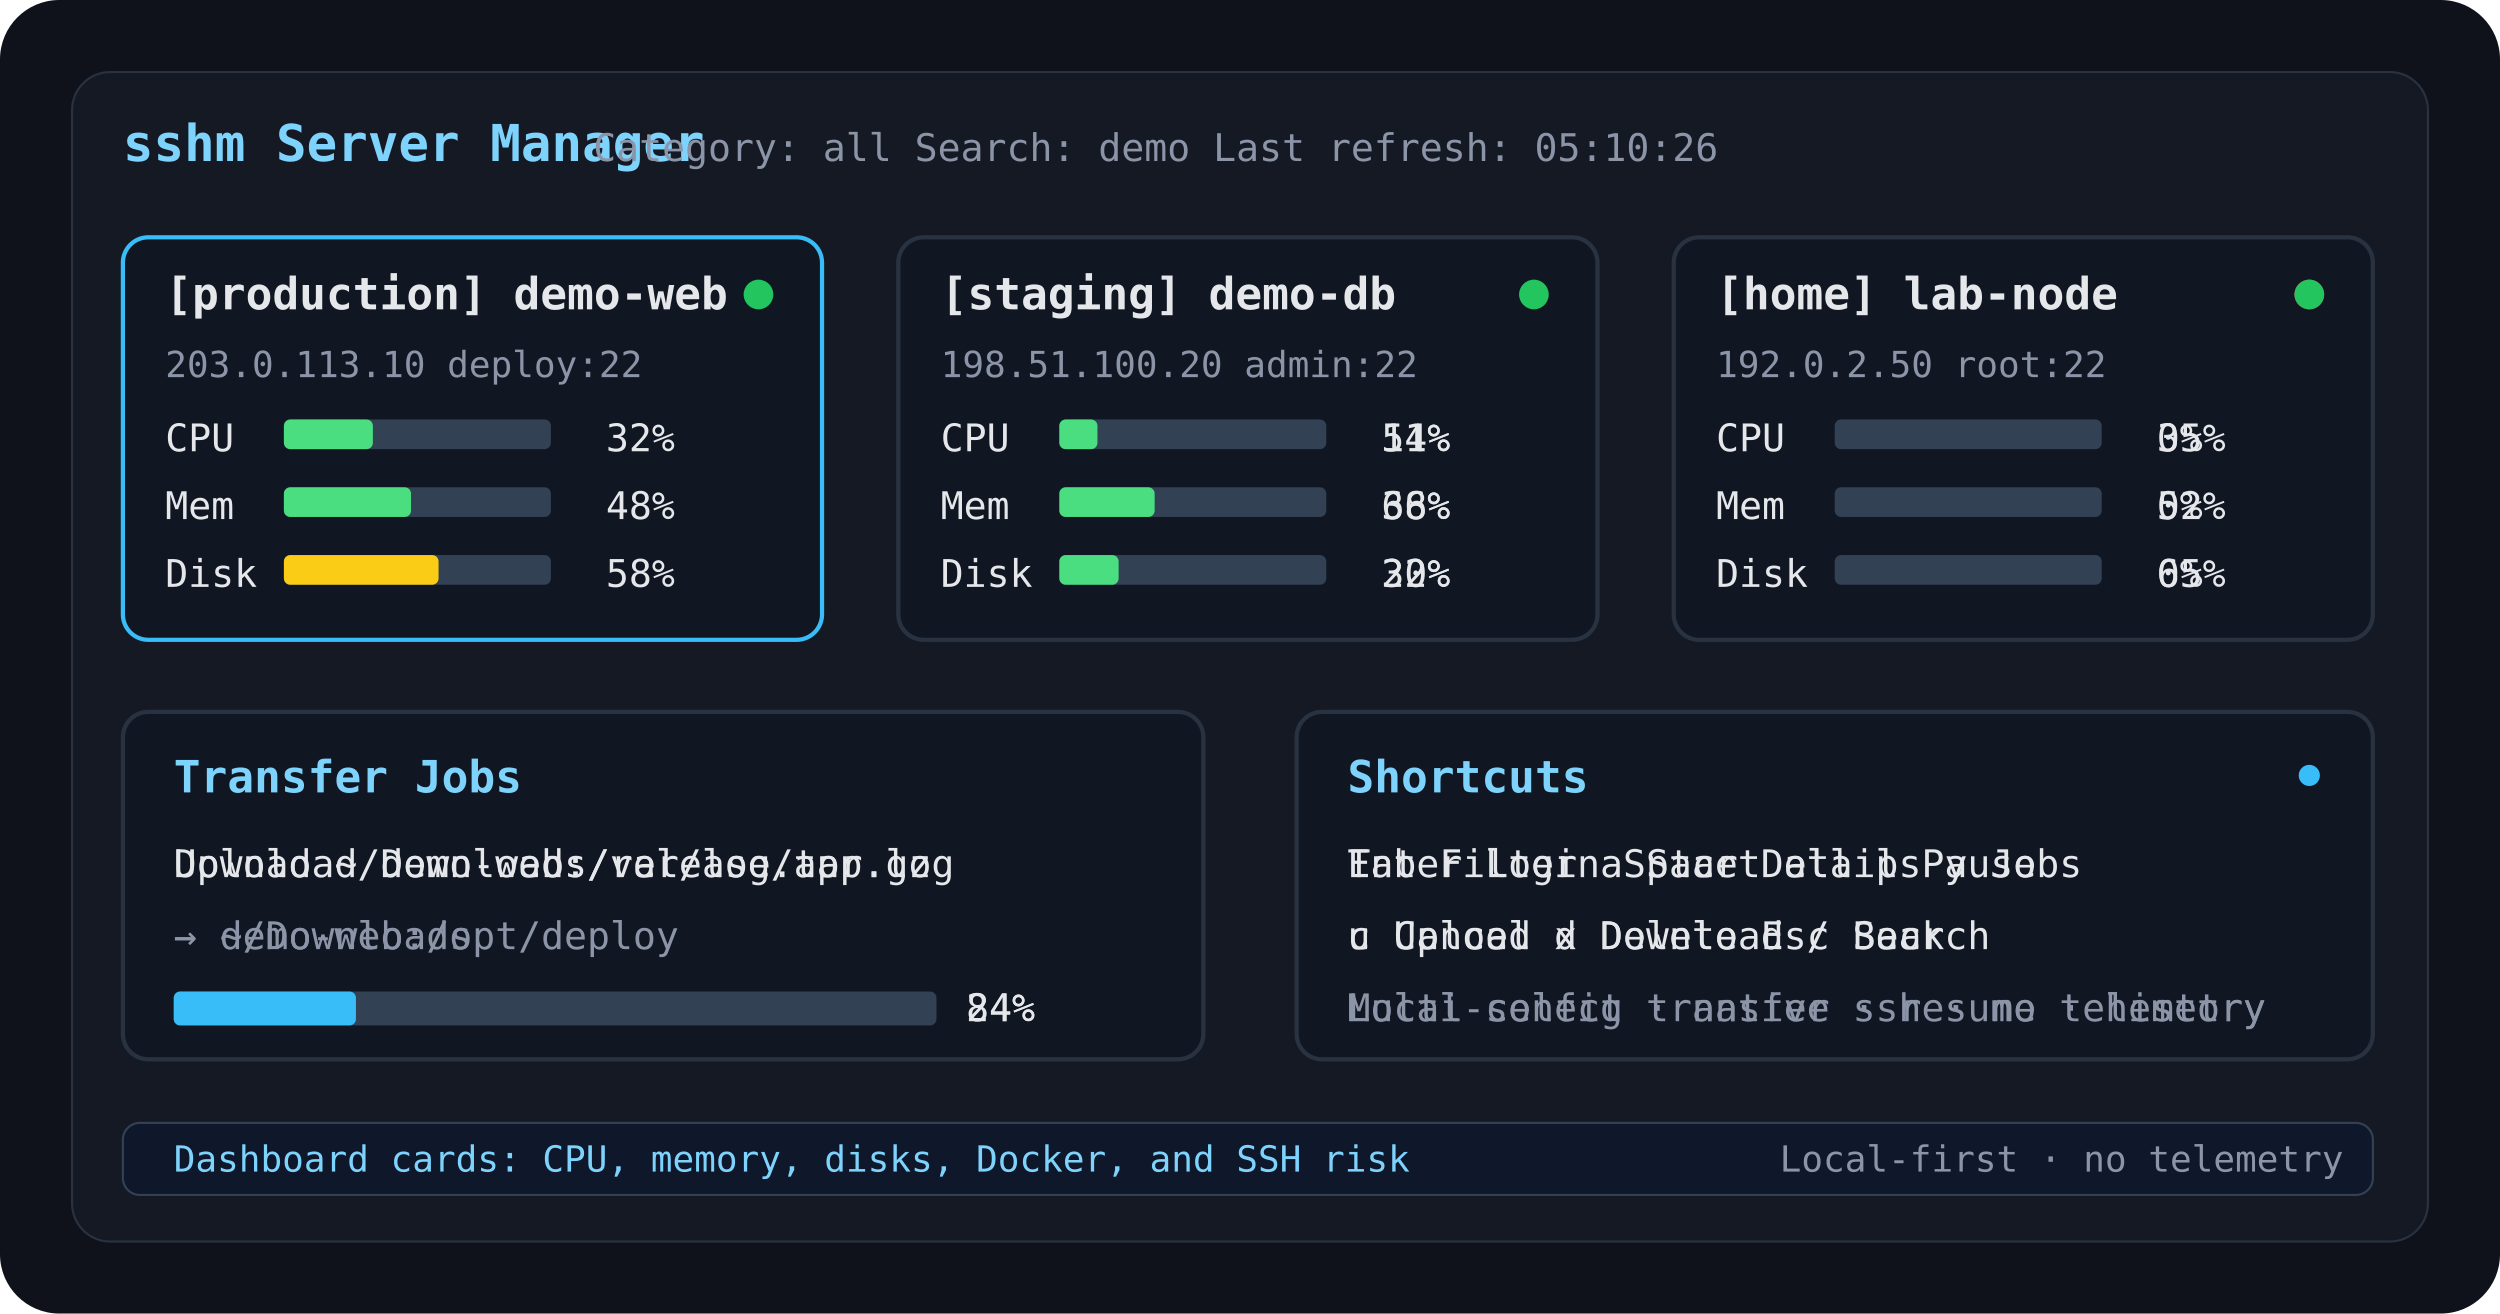
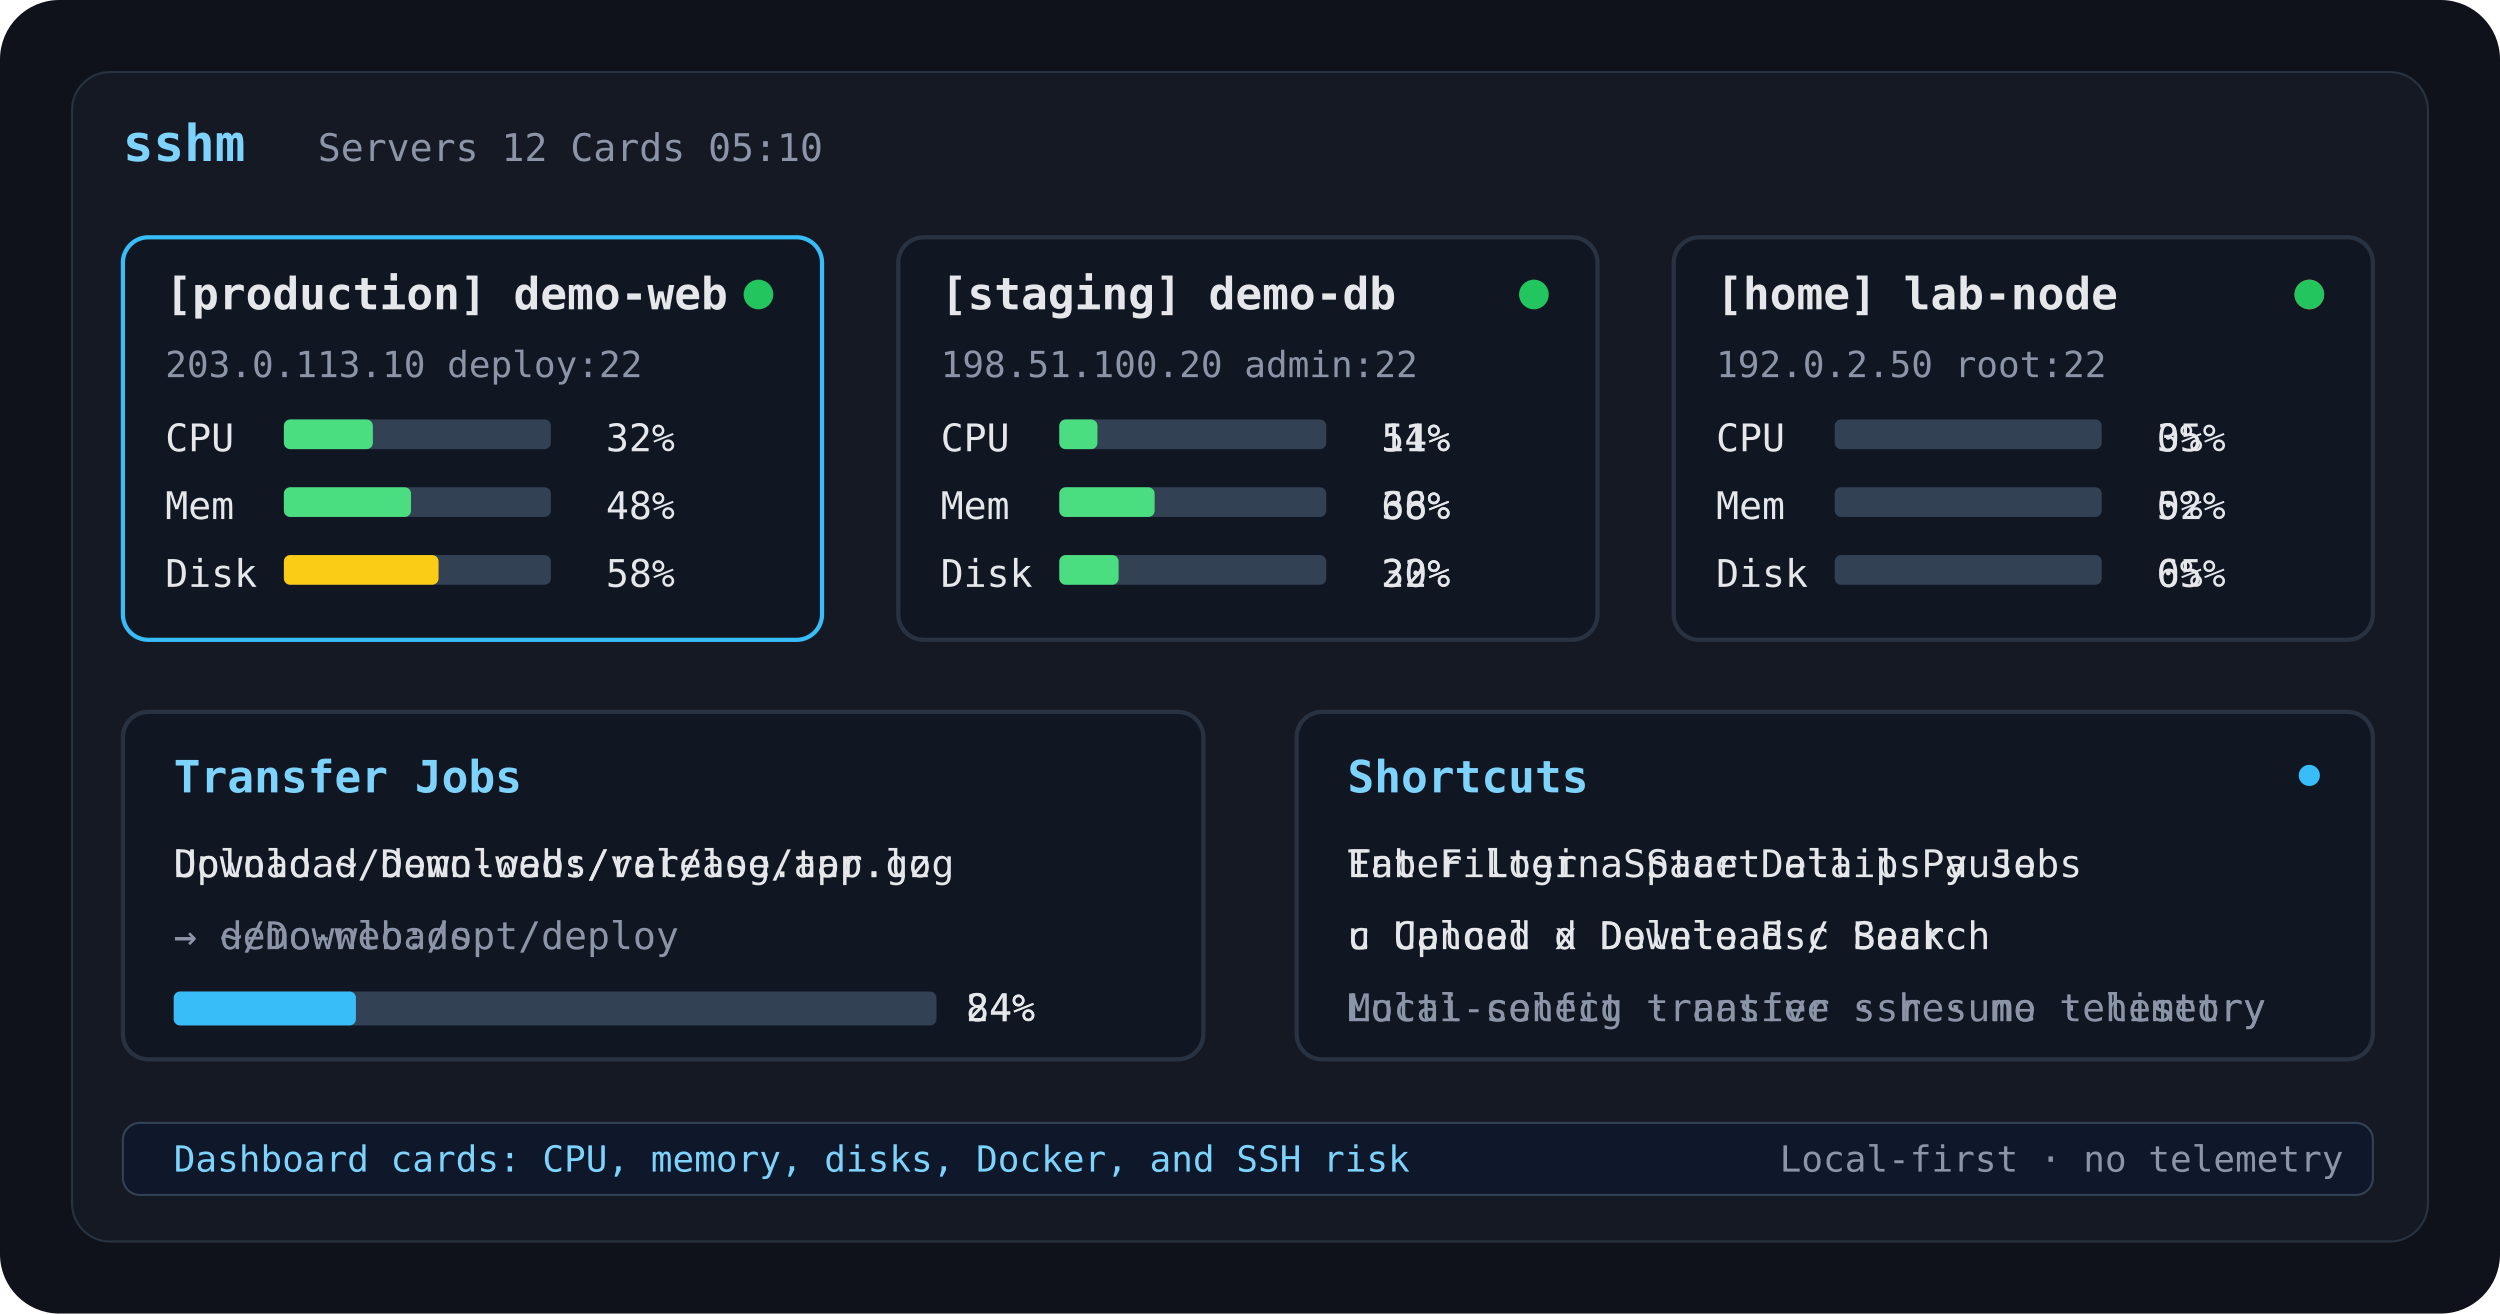
<svg xmlns="http://www.w3.org/2000/svg" width="1180" height="620" viewBox="0 0 1180 620" fill="none">
  <style>
    .mono { font-family: ui-monospace, SFMono-Regular, Menlo, Consolas, monospace; }
    .title { fill: #7dd3fc; font-size: 24px; font-weight: 700; }
    .muted { fill: #8b95a7; }
    .text { fill: #e5e7eb; }
    .cyan { fill: #7dd3fc; }
    .green { fill: #4ade80; }
    .yellow { fill: #facc15; }
    .red { fill: #ef4444; }
    .frame { fill: #151923; stroke: #283241; }
    .card { fill: #111722; stroke: #283241; stroke-width: 2; }
    .selected { stroke: #38bdf8; }
    .bar-empty { fill: #334155; }
    .scene { fill: #0f172a; stroke: #334155; }
    .fade-a { animation: fadeA 6s infinite; }
    .fade-b { animation: fadeB 6s infinite; }
    @keyframes fadeA { 0%, 38%, 100% { opacity: 1; } 46%, 82% { opacity: 0; } }
    @keyframes fadeB { 0%, 38%, 100% { opacity: 0; } 46%, 82% { opacity: 1; } }
    .pulse { animation: pulse 1.4s infinite; }
    .pulse-fast { animation: pulse 0.85s infinite; }
    @keyframes pulse { 0%, 100% { opacity: 1; } 50% { opacity: 0.35; } }
  </style>
  <rect width="1180" height="620" rx="28" fill="#0f121a" />
  <rect x="34" y="34" width="1112" height="552" rx="18" class="frame" />
-   <text x="58" y="76" class="mono title">sshm Server Manager</text>
-   <text x="280" y="76" class="mono muted" font-size="18">
-     <tspan opacity="1">Category: all  Search: demo  Last refresh: 05:10:26</tspan>
+   <text x="58" y="76" class="mono title">sshm</text>
+   <text x="150" y="76" class="mono muted" font-size="18">
+     <tspan opacity="1">Servers 12  Cards  05:10</tspan>
    <animate attributeName="opacity" values="1;0;0;1" keyTimes="0;0.32;0.76;1" dur="6s" repeatCount="indefinite" />
  </text>
-   <text x="280" y="76" class="mono muted" font-size="18" opacity="0">
-     <tspan>Transfer jobs  Running 1  Open 3  Done 12</tspan>
+   <text x="150" y="76" class="mono muted" font-size="18" opacity="0">
+     <tspan>Transfers 1 running  3 open  12 done</tspan>
    <animate attributeName="opacity" values="0;1;1;0" keyTimes="0;0.34;0.74;1" dur="6s" repeatCount="indefinite" />
  </text>
  <g class="mono">
    <g>
      <rect x="58" y="112" width="330" height="190" rx="12" class="card selected">
        <animate attributeName="stroke" values="#38bdf8;#38bdf8;#283241;#38bdf8" keyTimes="0;0.32;0.5;1" dur="6s" repeatCount="indefinite" />
      </rect>
      <text x="78" y="146" class="text" font-size="21" font-weight="700">[production] demo-web</text>
      <circle cx="358" cy="139" r="7" fill="#22c55e" class="pulse" />
      <text x="78" y="178" class="muted" font-size="17">203.0.113.10  deploy:22</text>
      <text x="78" y="213" class="text" font-size="18">CPU</text>
      <rect x="134" y="198" width="126" height="14" rx="3" class="bar-empty" />
      <rect x="134" y="198" width="42" height="14" rx="3" class="green">
        <animate attributeName="width" values="42;72;48;42" dur="5s" repeatCount="indefinite" />
      </rect>
      <text x="286" y="213" class="text" font-size="18">32%</text>
      <text x="78" y="245" class="text" font-size="18">Mem</text>
      <rect x="134" y="230" width="126" height="14" rx="3" class="bar-empty" />
      <rect x="134" y="230" width="60" height="14" rx="3" class="green">
        <animate attributeName="width" values="60;74;64;60" dur="5s" repeatCount="indefinite" />
      </rect>
      <text x="286" y="245" class="text" font-size="18">48%</text>
      <text x="78" y="277" class="text" font-size="18">Disk</text>
      <rect x="134" y="262" width="126" height="14" rx="3" class="bar-empty" />
      <rect x="134" y="262" width="73" height="14" rx="3" class="yellow" />
      <text x="286" y="277" class="text" font-size="18">58%</text>
    </g>
    <g>
      <rect x="424" y="112" width="330" height="190" rx="12" class="card">
        <animate attributeName="stroke" values="#283241;#283241;#38bdf8;#283241" keyTimes="0;0.3;0.48;1" dur="6s" repeatCount="indefinite" />
      </rect>
      <text x="444" y="146" class="text" font-size="21" font-weight="700">[staging] demo-db</text>
      <circle cx="724" cy="139" r="7" fill="#22c55e" class="pulse-fast" />
      <text x="444" y="178" class="muted" font-size="17">198.51.100.20  admin:22</text>
      <text x="444" y="213" class="text" font-size="18">CPU</text>
      <rect x="500" y="198" width="126" height="14" rx="3" class="bar-empty" />
      <rect x="500" y="198" width="18" height="14" rx="3" class="green">
        <animate attributeName="width" values="18;48;28;64;18" dur="4.5s" repeatCount="indefinite" />
      </rect>
      <text x="652" y="213" class="text fade-a" font-size="18">14%</text>
      <text x="652" y="213" class="text fade-b" font-size="18">51%</text>
      <text x="444" y="245" class="text" font-size="18">Mem</text>
      <rect x="500" y="230" width="126" height="14" rx="3" class="bar-empty" />
      <rect x="500" y="230" width="45" height="14" rx="3" class="green">
        <animate attributeName="width" values="45;72;58;86;45" dur="5.4s" repeatCount="indefinite" />
      </rect>
      <text x="652" y="245" class="text fade-a" font-size="18">36%</text>
      <text x="652" y="245" class="text fade-b" font-size="18">68%</text>
      <text x="444" y="277" class="text" font-size="18">Disk</text>
      <rect x="500" y="262" width="126" height="14" rx="3" class="bar-empty" />
      <rect x="500" y="262" width="28" height="14" rx="3" class="green">
        <animate attributeName="width" values="28;34;42;38;28" dur="6s" repeatCount="indefinite" />
      </rect>
      <text x="652" y="277" class="text fade-a" font-size="18">22%</text>
      <text x="652" y="277" class="text fade-b" font-size="18">30%</text>
    </g>
    <g>
      <rect x="790" y="112" width="330" height="190" rx="12" class="card" />
      <text x="810" y="146" class="text" font-size="21" font-weight="700">[home] lab-node</text>
      <circle cx="1090" cy="139" r="7" class="red fade-a pulse" />
      <circle cx="1090" cy="139" r="7" fill="#22c55e" class="fade-b pulse" />
      <text x="810" y="178" class="muted" font-size="17">192.0.2.50  root:22</text>
      <text x="810" y="213" class="text" font-size="18">CPU</text>
      <rect x="866" y="198" width="126" height="14" rx="3" class="bar-empty" />
      <rect x="866" y="198" width="0" height="14" rx="3" class="green">
        <animate attributeName="width" values="0;0;44;44;0" keyTimes="0;0.38;0.5;0.82;1" dur="6s" repeatCount="indefinite" />
      </rect>
      <text x="1018" y="213" class="text fade-a" font-size="18">0%</text>
      <text x="1018" y="213" class="text fade-b" font-size="18">35%</text>
      <text x="810" y="245" class="text" font-size="18">Mem</text>
      <rect x="866" y="230" width="126" height="14" rx="3" class="bar-empty" />
      <rect x="866" y="230" width="0" height="14" rx="3" class="green">
        <animate attributeName="width" values="0;0;66;66;0" keyTimes="0;0.38;0.5;0.82;1" dur="6s" repeatCount="indefinite" />
      </rect>
      <text x="1018" y="245" class="text fade-a" font-size="18">0%</text>
      <text x="1018" y="245" class="text fade-b" font-size="18">52%</text>
      <text x="810" y="277" class="text" font-size="18">Disk</text>
      <rect x="866" y="262" width="126" height="14" rx="3" class="bar-empty" />
      <rect x="866" y="262" width="0" height="14" rx="3" class="yellow">
        <animate attributeName="width" values="0;0;82;82;0" keyTimes="0;0.38;0.5;0.82;1" dur="6s" repeatCount="indefinite" />
      </rect>
      <text x="1018" y="277" class="text fade-a" font-size="18">0%</text>
      <text x="1018" y="277" class="text fade-b" font-size="18">65%</text>
    </g>
    <g>
      <rect x="58" y="336" width="510" height="164" rx="12" class="card">
        <animate attributeName="stroke" values="#283241;#38bdf8;#38bdf8;#283241" keyTimes="0;0.34;0.78;1" dur="6s" repeatCount="indefinite" />
      </rect>
      <text x="82" y="374" class="cyan" font-size="21" font-weight="700">Transfer Jobs</text>
      <text x="82" y="414" class="text fade-a" font-size="18">Download  demo-web:/var/log/app.log</text>
      <text x="82" y="414" class="text fade-b" font-size="18">Upload  ~/Downloads/release.tar.gz</text>
      <text x="82" y="448" class="muted fade-a" font-size="18">→ ~/Downloads</text>
      <text x="82" y="448" class="muted fade-b" font-size="18">→ demo-web:/opt/deploy</text>
      <rect x="82" y="468" width="360" height="16" rx="3" class="bar-empty" />
      <rect x="82" y="468" width="86" height="16" rx="3" fill="#38bdf8">
        <animate attributeName="width" values="58;168;302;360;58" keyTimes="0;0.3;0.62;0.82;1" dur="6s" repeatCount="indefinite" />
      </rect>
      <text x="456" y="482" class="text fade-a" font-size="18">24%</text>
      <text x="456" y="482" class="text fade-b" font-size="18">84%</text>
    </g>
    <g>
      <rect x="612" y="336" width="508" height="164" rx="12" class="card">
        <animate attributeName="stroke" values="#283241;#283241;#38bdf8;#38bdf8;#283241" keyTimes="0;0.22;0.42;0.76;1" dur="6s" repeatCount="indefinite" />
      </rect>
      <text x="636" y="374" class="cyan" font-size="21" font-weight="700">Shortcuts</text>
      <circle cx="1090" cy="366" r="5" fill="#38bdf8" class="pulse" />
      <text x="636" y="414" class="text fade-a" font-size="18">Enter Login   Space Details   y Jobs</text>
      <text x="636" y="414" class="text fade-b" font-size="18">Tab Filter    a Start all     p Pause</text>
      <text x="636" y="448" class="text fade-a" font-size="18">u Upload      d Download      / Search</text>
      <text x="636" y="448" class="text fade-b" font-size="18">c Cancel      x Delete        Esc Back</text>
      <text x="636" y="482" class="muted fade-a" font-size="18">Local config · native ssh · no telemetry</text>
      <text x="636" y="482" class="muted fade-b" font-size="18">Multi-select transfer · resume · history</text>
    </g>
  </g>
  <g class="mono">
    <rect x="58" y="530" width="1062" height="34" rx="8" class="scene" />
    <text x="82" y="553" class="cyan" font-size="17">
      <tspan opacity="1">Dashboard cards: CPU, memory, disks, Docker, and SSH risk</tspan>
      <animate attributeName="opacity" values="1;1;0;0;1" keyTimes="0;0.3;0.38;0.82;1" dur="6s" repeatCount="indefinite" />
    </text>
    <text x="82" y="553" class="green" font-size="17" opacity="0">
      <tspan>Transfer jobs: multi-select upload/download, progress, and resume</tspan>
      <animate attributeName="opacity" values="0;0;1;1;0" keyTimes="0;0.32;0.42;0.76;1" dur="6s" repeatCount="indefinite" />
    </text>
    <text x="840" y="553" class="muted" font-size="17">Local-first · no telemetry</text>
  </g>
</svg>
